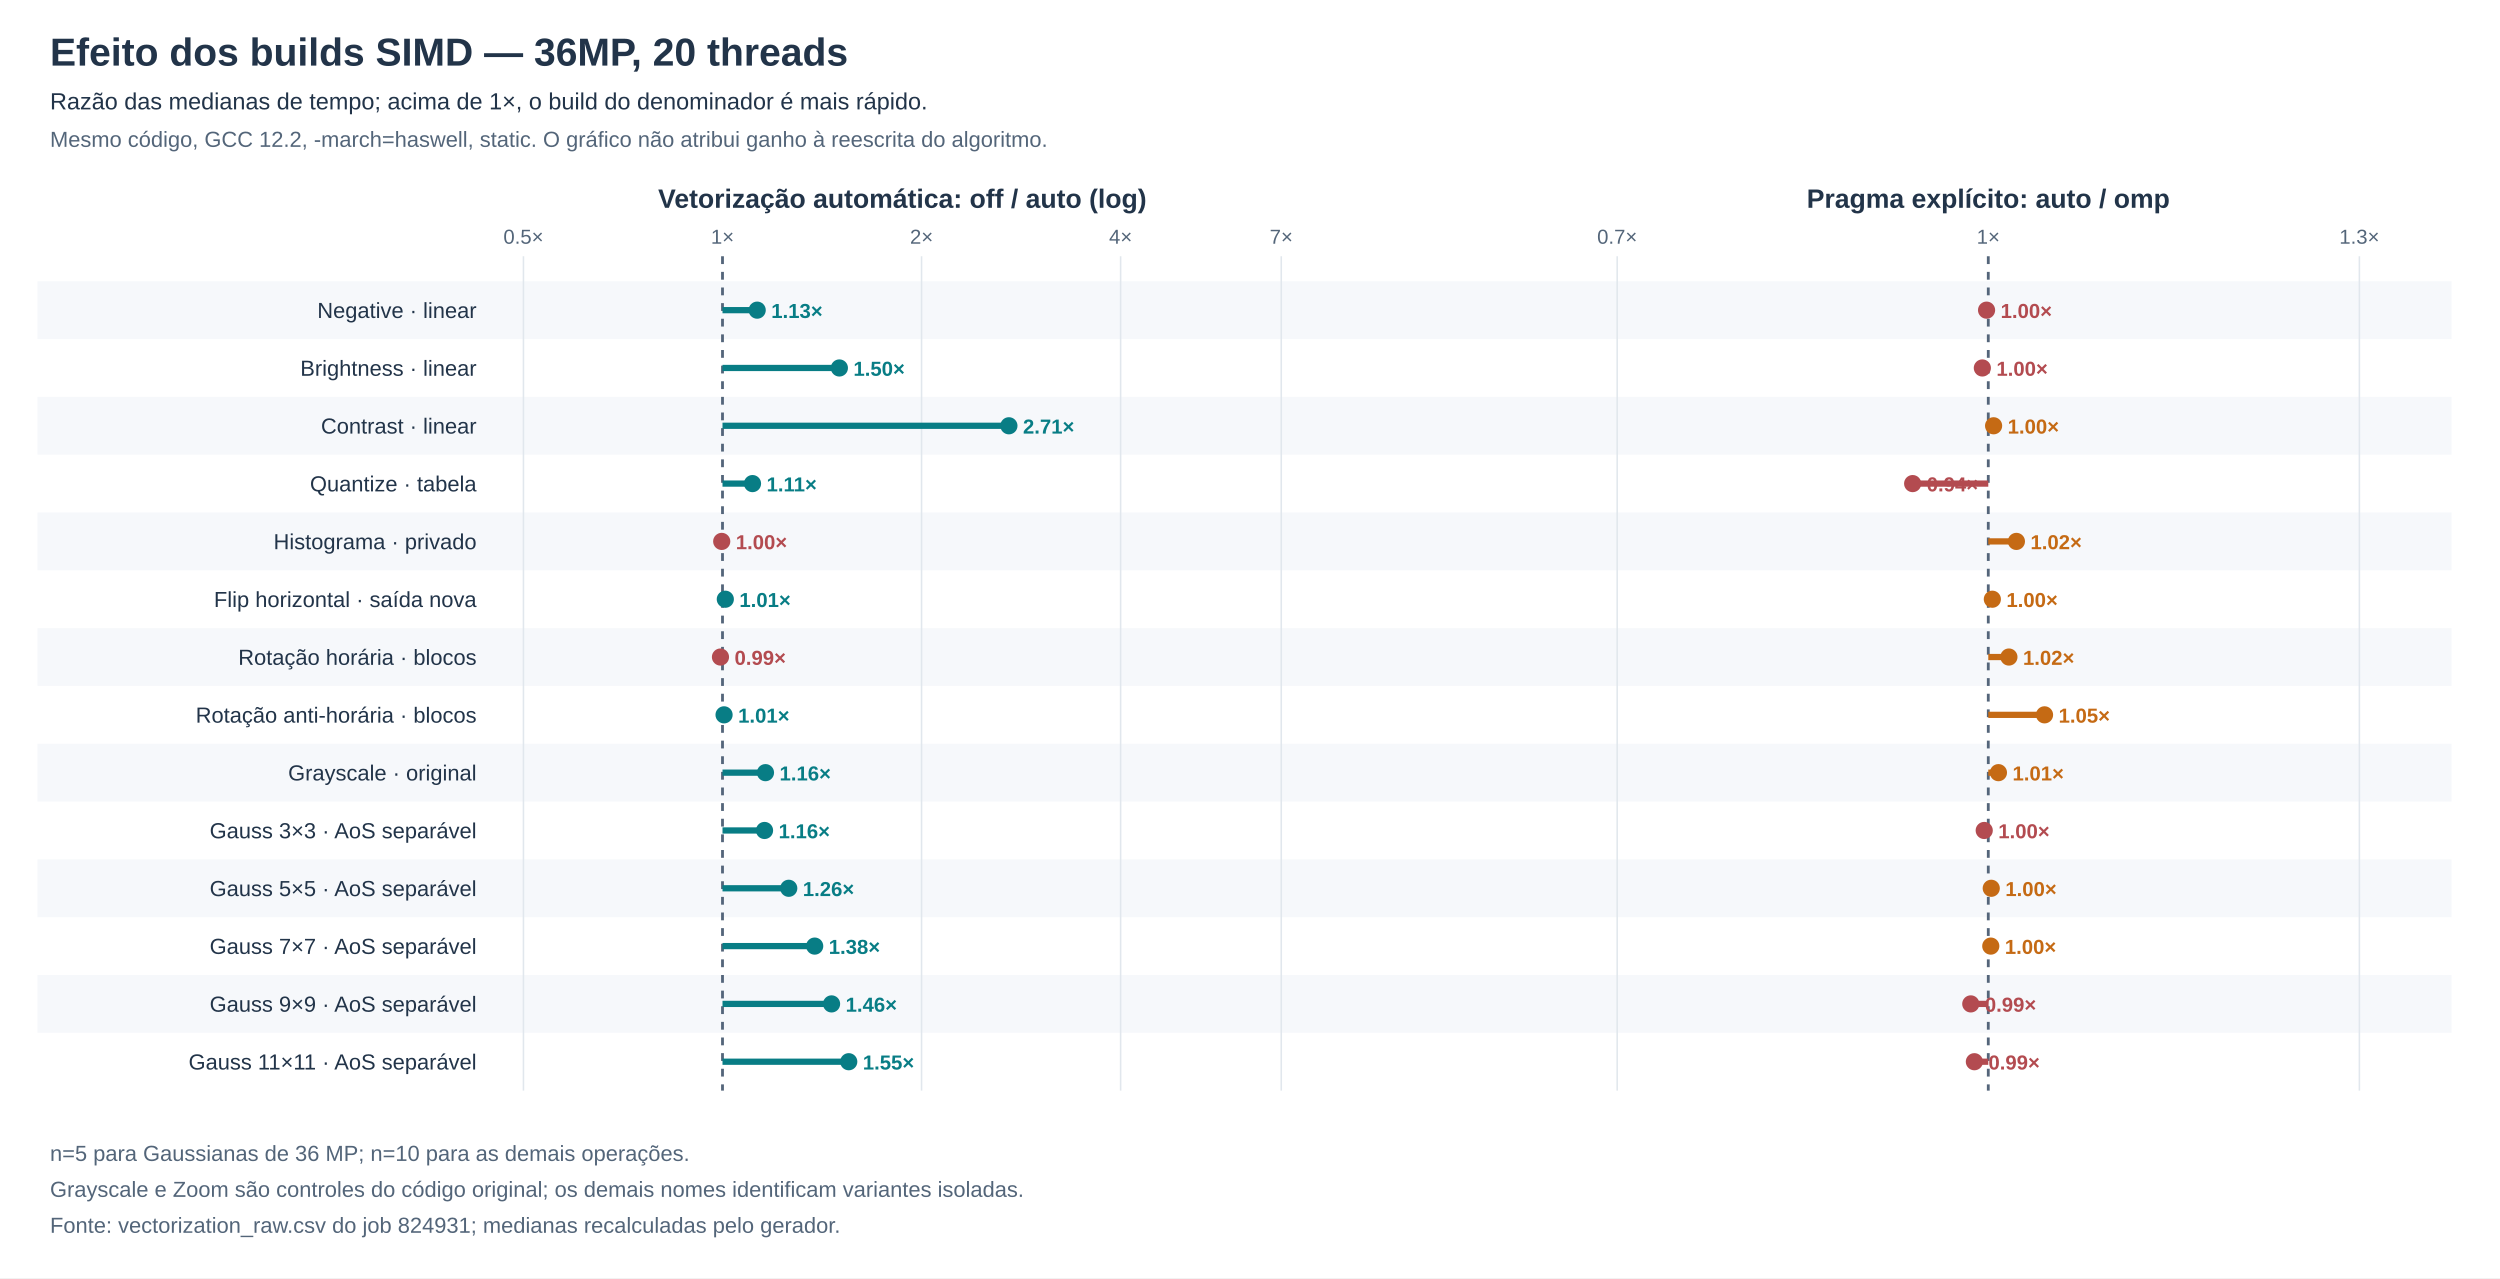
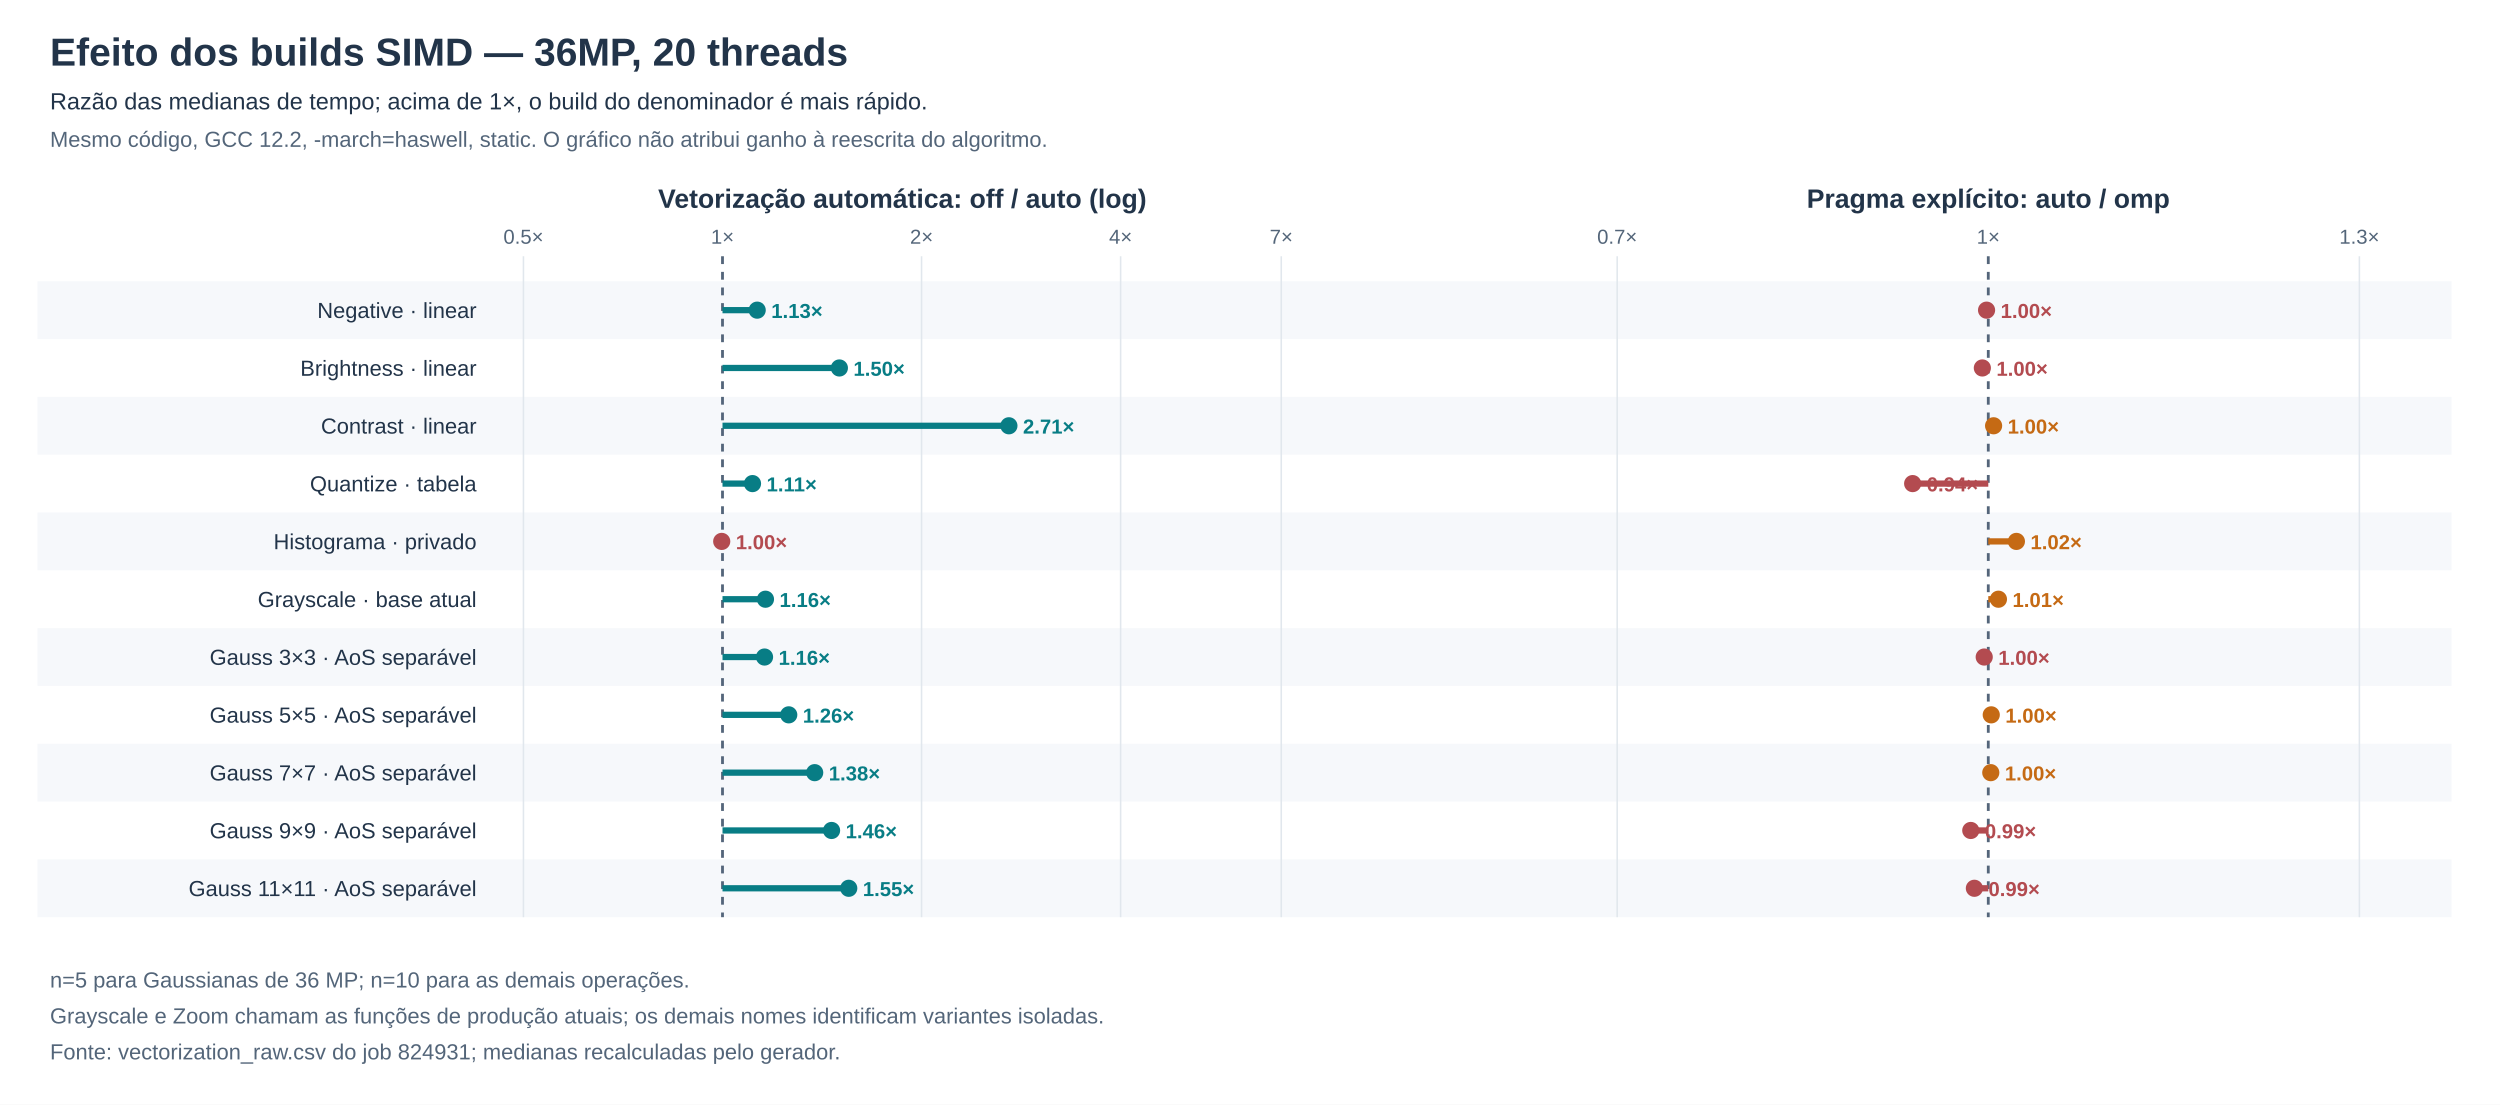
- <svg xmlns="http://www.w3.org/2000/svg" width="1600" height="818" viewBox="0 0 1600 818" role="img" aria-label="Efeito dos builds SIMD — 36MP, 20 threads">
+ <svg xmlns="http://www.w3.org/2000/svg" width="1600" height="707" viewBox="0 0 1600 707" role="img" aria-label="Efeito dos builds SIMD — 36MP, 20 threads">
  <rect width="100%" height="100%" fill="#ffffff" />
  <g font-family="Arial,Helvetica,sans-serif">
    <text x="32.0" y="42.0" text-anchor="start" font-size="25" fill="#223449" font-weight="700">Efeito dos builds SIMD — 36MP, 20 threads</text>
    <text x="32.0" y="70.0" text-anchor="start" font-size="15" fill="#223449" font-weight="400">Razão das medianas de tempo; acima de 1×, o build do denominador é mais rápido.</text>
    <text x="32.0" y="94.0" text-anchor="start" font-size="14" fill="#536579" font-weight="400">Mesmo código, GCC 12.2, -march=haswell, static. O gráfico não atribui ganho à reescrita do algoritmo.</text>
    <rect x="24" y="180.0" width="1545" height="37" fill="#f6f8fb" />
    <rect x="24" y="254.0" width="1545" height="37" fill="#f6f8fb" />
    <rect x="24" y="328.0" width="1545" height="37" fill="#f6f8fb" />
    <rect x="24" y="402.0" width="1545" height="37" fill="#f6f8fb" />
    <rect x="24" y="476.0" width="1545" height="37" fill="#f6f8fb" />
    <rect x="24" y="550.0" width="1545" height="37" fill="#f6f8fb" />
-     <rect x="24" y="624.0" width="1545" height="37" fill="#f6f8fb" />
    <text x="577.5" y="133.0" text-anchor="middle" font-size="17" fill="#223449" font-weight="700">Vetorização automática: off / auto (log)</text>
-     <line x1="335.0" y1="164" x2="335.0" y2="698" stroke="#e1e7ed" stroke-width="1" />
+     <line x1="335.0" y1="164" x2="335.0" y2="587" stroke="#e1e7ed" stroke-width="1" />
    <text x="335.0" y="156.0" text-anchor="middle" font-size="13" fill="#536579" font-weight="400">0.5×</text>
-     <line x1="462.4" y1="164" x2="462.4" y2="698" stroke="#54657a" stroke-width="1.8" stroke-dasharray="5 5" />
+     <line x1="462.4" y1="164" x2="462.4" y2="587" stroke="#54657a" stroke-width="1.8" stroke-dasharray="5 5" />
    <text x="462.4" y="156.0" text-anchor="middle" font-size="13" fill="#536579" font-weight="400">1×</text>
-     <line x1="589.8" y1="164" x2="589.8" y2="698" stroke="#e1e7ed" stroke-width="1" />
+     <line x1="589.8" y1="164" x2="589.8" y2="587" stroke="#e1e7ed" stroke-width="1" />
    <text x="589.8" y="156.0" text-anchor="middle" font-size="13" fill="#536579" font-weight="400">2×</text>
-     <line x1="717.2" y1="164" x2="717.2" y2="698" stroke="#e1e7ed" stroke-width="1" />
+     <line x1="717.2" y1="164" x2="717.2" y2="587" stroke="#e1e7ed" stroke-width="1" />
    <text x="717.2" y="156.0" text-anchor="middle" font-size="13" fill="#536579" font-weight="400">4×</text>
-     <line x1="820.0" y1="164" x2="820.0" y2="698" stroke="#e1e7ed" stroke-width="1" />
+     <line x1="820.0" y1="164" x2="820.0" y2="587" stroke="#e1e7ed" stroke-width="1" />
    <text x="820.0" y="156.0" text-anchor="middle" font-size="13" fill="#536579" font-weight="400">7×</text>
    <text x="1272.5" y="133.0" text-anchor="middle" font-size="17" fill="#223449" font-weight="700">Pragma explícito: auto / omp</text>
-     <line x1="1035.0" y1="164" x2="1035.0" y2="698" stroke="#e1e7ed" stroke-width="1" />
+     <line x1="1035.0" y1="164" x2="1035.0" y2="587" stroke="#e1e7ed" stroke-width="1" />
    <text x="1035.0" y="156.0" text-anchor="middle" font-size="13" fill="#536579" font-weight="400">0.7×</text>
-     <line x1="1272.5" y1="164" x2="1272.5" y2="698" stroke="#54657a" stroke-width="1.8" stroke-dasharray="5 5" />
+     <line x1="1272.5" y1="164" x2="1272.5" y2="587" stroke="#54657a" stroke-width="1.8" stroke-dasharray="5 5" />
    <text x="1272.5" y="156.0" text-anchor="middle" font-size="13" fill="#536579" font-weight="400">1×</text>
-     <line x1="1510.0" y1="164" x2="1510.0" y2="698" stroke="#e1e7ed" stroke-width="1" />
+     <line x1="1510.0" y1="164" x2="1510.0" y2="587" stroke="#e1e7ed" stroke-width="1" />
    <text x="1510.0" y="156.0" text-anchor="middle" font-size="13" fill="#536579" font-weight="400">1.3×</text>
    <text x="305.0" y="203.5" text-anchor="end" font-size="14" fill="#223449" font-weight="400">Negative · linear</text>
    <line x1="462.4" y1="198.5" x2="484.6" y2="198.5" stroke="#087d85" stroke-width="4" />
    <circle cx="484.6" cy="198.5" r="5.5" fill="#087d85" />
    <text x="493.6" y="203.5" text-anchor="start" font-size="13" fill="#087d85" font-weight="700">1.13×</text>
    <line x1="1272.5" y1="198.5" x2="1271.4" y2="198.5" stroke="#b34b50" stroke-width="4" />
    <circle cx="1271.4" cy="198.5" r="5.5" fill="#b34b50" />
    <text x="1280.4" y="203.5" text-anchor="start" font-size="13" fill="#b34b50" font-weight="700">1.00×</text>
    <text x="305.0" y="240.5" text-anchor="end" font-size="14" fill="#223449" font-weight="400">Brightness · linear</text>
    <line x1="462.4" y1="235.5" x2="537.2" y2="235.5" stroke="#087d85" stroke-width="4" />
    <circle cx="537.2" cy="235.5" r="5.5" fill="#087d85" />
    <text x="546.2" y="240.5" text-anchor="start" font-size="13" fill="#087d85" font-weight="700">1.50×</text>
    <line x1="1272.5" y1="235.5" x2="1268.7" y2="235.5" stroke="#b34b50" stroke-width="4" />
    <circle cx="1268.7" cy="235.5" r="5.5" fill="#b34b50" />
    <text x="1277.7" y="240.5" text-anchor="start" font-size="13" fill="#b34b50" font-weight="700">1.00×</text>
    <text x="305.0" y="277.5" text-anchor="end" font-size="14" fill="#223449" font-weight="400">Contrast · linear</text>
    <line x1="462.4" y1="272.5" x2="645.7" y2="272.5" stroke="#087d85" stroke-width="4" />
    <circle cx="645.7" cy="272.5" r="5.5" fill="#087d85" />
    <text x="654.7" y="277.5" text-anchor="start" font-size="13" fill="#087d85" font-weight="700">2.71×</text>
    <line x1="1272.5" y1="272.5" x2="1275.9" y2="272.5" stroke="#c56a14" stroke-width="4" />
    <circle cx="1275.9" cy="272.5" r="5.5" fill="#c56a14" />
    <text x="1284.9" y="277.5" text-anchor="start" font-size="13" fill="#c56a14" font-weight="700">1.00×</text>
    <text x="305.0" y="314.5" text-anchor="end" font-size="14" fill="#223449" font-weight="400">Quantize · tabela</text>
    <line x1="462.4" y1="309.5" x2="481.6" y2="309.5" stroke="#087d85" stroke-width="4" />
    <circle cx="481.6" cy="309.5" r="5.5" fill="#087d85" />
    <text x="490.6" y="314.5" text-anchor="start" font-size="13" fill="#087d85" font-weight="700">1.11×</text>
    <line x1="1272.5" y1="309.5" x2="1224.1" y2="309.5" stroke="#b34b50" stroke-width="4" />
    <circle cx="1224.1" cy="309.5" r="5.5" fill="#b34b50" />
    <text x="1233.1" y="314.5" text-anchor="start" font-size="13" fill="#b34b50" font-weight="700">0.94×</text>
    <text x="305.0" y="351.5" text-anchor="end" font-size="14" fill="#223449" font-weight="400">Histograma · privado</text>
    <line x1="462.4" y1="346.5" x2="461.9" y2="346.5" stroke="#b34b50" stroke-width="4" />
    <circle cx="461.9" cy="346.5" r="5.5" fill="#b34b50" />
    <text x="470.9" y="351.5" text-anchor="start" font-size="13" fill="#b34b50" font-weight="700">1.00×</text>
    <line x1="1272.5" y1="346.5" x2="1290.5" y2="346.5" stroke="#c56a14" stroke-width="4" />
    <circle cx="1290.5" cy="346.5" r="5.5" fill="#c56a14" />
    <text x="1299.5" y="351.5" text-anchor="start" font-size="13" fill="#c56a14" font-weight="700">1.02×</text>
-     <text x="305.0" y="388.5" text-anchor="end" font-size="14" fill="#223449" font-weight="400">Flip horizontal · saída nova</text>
-     <line x1="462.4" y1="383.5" x2="464.2" y2="383.5" stroke="#087d85" stroke-width="4" />
-     <circle cx="464.2" cy="383.5" r="5.5" fill="#087d85" />
-     <text x="473.2" y="388.5" text-anchor="start" font-size="13" fill="#087d85" font-weight="700">1.01×</text>
-     <line x1="1272.5" y1="383.5" x2="1275.1" y2="383.5" stroke="#c56a14" stroke-width="4" />
-     <circle cx="1275.1" cy="383.5" r="5.5" fill="#c56a14" />
-     <text x="1284.1" y="388.5" text-anchor="start" font-size="13" fill="#c56a14" font-weight="700">1.00×</text>
-     <text x="305.0" y="425.5" text-anchor="end" font-size="14" fill="#223449" font-weight="400">Rotação horária · blocos</text>
-     <line x1="462.4" y1="420.5" x2="461.1" y2="420.5" stroke="#b34b50" stroke-width="4" />
-     <circle cx="461.1" cy="420.5" r="5.5" fill="#b34b50" />
-     <text x="470.1" y="425.5" text-anchor="start" font-size="13" fill="#b34b50" font-weight="700">0.99×</text>
-     <line x1="1272.5" y1="420.5" x2="1285.7" y2="420.5" stroke="#c56a14" stroke-width="4" />
-     <circle cx="1285.7" cy="420.5" r="5.5" fill="#c56a14" />
-     <text x="1294.7" y="425.5" text-anchor="start" font-size="13" fill="#c56a14" font-weight="700">1.02×</text>
-     <text x="305.0" y="462.5" text-anchor="end" font-size="14" fill="#223449" font-weight="400">Rotação anti-horária · blocos</text>
-     <line x1="462.4" y1="457.5" x2="463.4" y2="457.5" stroke="#087d85" stroke-width="4" />
-     <circle cx="463.4" cy="457.5" r="5.5" fill="#087d85" />
-     <text x="472.4" y="462.5" text-anchor="start" font-size="13" fill="#087d85" font-weight="700">1.01×</text>
-     <line x1="1272.5" y1="457.5" x2="1308.5" y2="457.5" stroke="#c56a14" stroke-width="4" />
-     <circle cx="1308.5" cy="457.5" r="5.5" fill="#c56a14" />
-     <text x="1317.5" y="462.5" text-anchor="start" font-size="13" fill="#c56a14" font-weight="700">1.05×</text>
-     <text x="305.0" y="499.5" text-anchor="end" font-size="14" fill="#223449" font-weight="400">Grayscale · original</text>
-     <line x1="462.4" y1="494.5" x2="489.9" y2="494.5" stroke="#087d85" stroke-width="4" />
-     <circle cx="489.9" cy="494.5" r="5.5" fill="#087d85" />
-     <text x="498.9" y="499.5" text-anchor="start" font-size="13" fill="#087d85" font-weight="700">1.16×</text>
-     <line x1="1272.5" y1="494.5" x2="1279.0" y2="494.5" stroke="#c56a14" stroke-width="4" />
-     <circle cx="1279.0" cy="494.5" r="5.5" fill="#c56a14" />
-     <text x="1288.0" y="499.5" text-anchor="start" font-size="13" fill="#c56a14" font-weight="700">1.01×</text>
-     <text x="305.0" y="536.5" text-anchor="end" font-size="14" fill="#223449" font-weight="400">Gauss 3×3 · AoS separável</text>
-     <line x1="462.4" y1="531.5" x2="489.3" y2="531.5" stroke="#087d85" stroke-width="4" />
-     <circle cx="489.3" cy="531.5" r="5.5" fill="#087d85" />
-     <text x="498.3" y="536.5" text-anchor="start" font-size="13" fill="#087d85" font-weight="700">1.16×</text>
-     <line x1="1272.5" y1="531.5" x2="1269.9" y2="531.5" stroke="#b34b50" stroke-width="4" />
-     <circle cx="1269.9" cy="531.5" r="5.5" fill="#b34b50" />
-     <text x="1278.9" y="536.5" text-anchor="start" font-size="13" fill="#b34b50" font-weight="700">1.00×</text>
-     <text x="305.0" y="573.5" text-anchor="end" font-size="14" fill="#223449" font-weight="400">Gauss 5×5 · AoS separável</text>
-     <line x1="462.4" y1="568.5" x2="504.8" y2="568.5" stroke="#087d85" stroke-width="4" />
-     <circle cx="504.8" cy="568.5" r="5.5" fill="#087d85" />
-     <text x="513.8" y="573.5" text-anchor="start" font-size="13" fill="#087d85" font-weight="700">1.26×</text>
-     <line x1="1272.5" y1="568.5" x2="1274.4" y2="568.5" stroke="#c56a14" stroke-width="4" />
-     <circle cx="1274.4" cy="568.5" r="5.5" fill="#c56a14" />
-     <text x="1283.4" y="573.5" text-anchor="start" font-size="13" fill="#c56a14" font-weight="700">1.00×</text>
-     <text x="305.0" y="610.5" text-anchor="end" font-size="14" fill="#223449" font-weight="400">Gauss 7×7 · AoS separável</text>
-     <line x1="462.4" y1="605.5" x2="521.4" y2="605.5" stroke="#087d85" stroke-width="4" />
-     <circle cx="521.4" cy="605.5" r="5.5" fill="#087d85" />
-     <text x="530.4" y="610.5" text-anchor="start" font-size="13" fill="#087d85" font-weight="700">1.38×</text>
-     <line x1="1272.5" y1="605.5" x2="1274.1" y2="605.5" stroke="#c56a14" stroke-width="4" />
-     <circle cx="1274.1" cy="605.5" r="5.5" fill="#c56a14" />
-     <text x="1283.1" y="610.5" text-anchor="start" font-size="13" fill="#c56a14" font-weight="700">1.00×</text>
-     <text x="305.0" y="647.5" text-anchor="end" font-size="14" fill="#223449" font-weight="400">Gauss 9×9 · AoS separável</text>
-     <line x1="462.4" y1="642.5" x2="532.2" y2="642.5" stroke="#087d85" stroke-width="4" />
-     <circle cx="532.2" cy="642.5" r="5.5" fill="#087d85" />
-     <text x="541.2" y="647.5" text-anchor="start" font-size="13" fill="#087d85" font-weight="700">1.46×</text>
-     <line x1="1272.5" y1="642.5" x2="1261.3" y2="642.5" stroke="#b34b50" stroke-width="4" />
-     <circle cx="1261.3" cy="642.5" r="5.5" fill="#b34b50" />
-     <text x="1270.3" y="647.5" text-anchor="start" font-size="13" fill="#b34b50" font-weight="700">0.99×</text>
-     <text x="305.0" y="684.5" text-anchor="end" font-size="14" fill="#223449" font-weight="400">Gauss 11×11 · AoS separável</text>
-     <line x1="462.4" y1="679.5" x2="543.2" y2="679.5" stroke="#087d85" stroke-width="4" />
-     <circle cx="543.2" cy="679.5" r="5.5" fill="#087d85" />
-     <text x="552.2" y="684.5" text-anchor="start" font-size="13" fill="#087d85" font-weight="700">1.55×</text>
-     <line x1="1272.5" y1="679.5" x2="1263.6" y2="679.5" stroke="#b34b50" stroke-width="4" />
-     <circle cx="1263.6" cy="679.5" r="5.5" fill="#b34b50" />
-     <text x="1272.6" y="684.5" text-anchor="start" font-size="13" fill="#b34b50" font-weight="700">0.99×</text>
-     <text x="32.0" y="743.0" text-anchor="start" font-size="14" fill="#536579" font-weight="400">n=5 para Gaussianas de 36 MP; n=10 para as demais operações.</text>
-     <text x="32.0" y="766.0" text-anchor="start" font-size="14" fill="#536579" font-weight="400">Grayscale e Zoom são controles do código original; os demais nomes identificam variantes isoladas.</text>
-     <text x="32.0" y="789.0" text-anchor="start" font-size="14" fill="#536579" font-weight="400">Fonte: vectorization_raw.csv do job 824931; medianas recalculadas pelo gerador.</text>
+     <text x="305.0" y="388.5" text-anchor="end" font-size="14" fill="#223449" font-weight="400">Grayscale · base atual</text>
+     <line x1="462.4" y1="383.5" x2="489.9" y2="383.5" stroke="#087d85" stroke-width="4" />
+     <circle cx="489.9" cy="383.5" r="5.5" fill="#087d85" />
+     <text x="498.9" y="388.5" text-anchor="start" font-size="13" fill="#087d85" font-weight="700">1.16×</text>
+     <line x1="1272.5" y1="383.5" x2="1279.0" y2="383.5" stroke="#c56a14" stroke-width="4" />
+     <circle cx="1279.0" cy="383.5" r="5.5" fill="#c56a14" />
+     <text x="1288.0" y="388.5" text-anchor="start" font-size="13" fill="#c56a14" font-weight="700">1.01×</text>
+     <text x="305.0" y="425.5" text-anchor="end" font-size="14" fill="#223449" font-weight="400">Gauss 3×3 · AoS separável</text>
+     <line x1="462.4" y1="420.5" x2="489.3" y2="420.5" stroke="#087d85" stroke-width="4" />
+     <circle cx="489.3" cy="420.5" r="5.5" fill="#087d85" />
+     <text x="498.3" y="425.5" text-anchor="start" font-size="13" fill="#087d85" font-weight="700">1.16×</text>
+     <line x1="1272.5" y1="420.5" x2="1269.9" y2="420.5" stroke="#b34b50" stroke-width="4" />
+     <circle cx="1269.9" cy="420.5" r="5.5" fill="#b34b50" />
+     <text x="1278.9" y="425.5" text-anchor="start" font-size="13" fill="#b34b50" font-weight="700">1.00×</text>
+     <text x="305.0" y="462.5" text-anchor="end" font-size="14" fill="#223449" font-weight="400">Gauss 5×5 · AoS separável</text>
+     <line x1="462.4" y1="457.5" x2="504.8" y2="457.5" stroke="#087d85" stroke-width="4" />
+     <circle cx="504.8" cy="457.5" r="5.5" fill="#087d85" />
+     <text x="513.8" y="462.5" text-anchor="start" font-size="13" fill="#087d85" font-weight="700">1.26×</text>
+     <line x1="1272.5" y1="457.5" x2="1274.4" y2="457.5" stroke="#c56a14" stroke-width="4" />
+     <circle cx="1274.4" cy="457.5" r="5.5" fill="#c56a14" />
+     <text x="1283.4" y="462.5" text-anchor="start" font-size="13" fill="#c56a14" font-weight="700">1.00×</text>
+     <text x="305.0" y="499.5" text-anchor="end" font-size="14" fill="#223449" font-weight="400">Gauss 7×7 · AoS separável</text>
+     <line x1="462.4" y1="494.5" x2="521.4" y2="494.5" stroke="#087d85" stroke-width="4" />
+     <circle cx="521.4" cy="494.5" r="5.5" fill="#087d85" />
+     <text x="530.4" y="499.5" text-anchor="start" font-size="13" fill="#087d85" font-weight="700">1.38×</text>
+     <line x1="1272.5" y1="494.5" x2="1274.1" y2="494.5" stroke="#c56a14" stroke-width="4" />
+     <circle cx="1274.1" cy="494.5" r="5.5" fill="#c56a14" />
+     <text x="1283.1" y="499.5" text-anchor="start" font-size="13" fill="#c56a14" font-weight="700">1.00×</text>
+     <text x="305.0" y="536.5" text-anchor="end" font-size="14" fill="#223449" font-weight="400">Gauss 9×9 · AoS separável</text>
+     <line x1="462.4" y1="531.5" x2="532.2" y2="531.5" stroke="#087d85" stroke-width="4" />
+     <circle cx="532.2" cy="531.5" r="5.5" fill="#087d85" />
+     <text x="541.2" y="536.5" text-anchor="start" font-size="13" fill="#087d85" font-weight="700">1.46×</text>
+     <line x1="1272.5" y1="531.5" x2="1261.3" y2="531.5" stroke="#b34b50" stroke-width="4" />
+     <circle cx="1261.3" cy="531.5" r="5.5" fill="#b34b50" />
+     <text x="1270.3" y="536.5" text-anchor="start" font-size="13" fill="#b34b50" font-weight="700">0.99×</text>
+     <text x="305.0" y="573.5" text-anchor="end" font-size="14" fill="#223449" font-weight="400">Gauss 11×11 · AoS separável</text>
+     <line x1="462.4" y1="568.5" x2="543.2" y2="568.5" stroke="#087d85" stroke-width="4" />
+     <circle cx="543.2" cy="568.5" r="5.5" fill="#087d85" />
+     <text x="552.2" y="573.5" text-anchor="start" font-size="13" fill="#087d85" font-weight="700">1.55×</text>
+     <line x1="1272.5" y1="568.5" x2="1263.6" y2="568.5" stroke="#b34b50" stroke-width="4" />
+     <circle cx="1263.6" cy="568.5" r="5.5" fill="#b34b50" />
+     <text x="1272.6" y="573.5" text-anchor="start" font-size="13" fill="#b34b50" font-weight="700">0.99×</text>
+     <text x="32.0" y="632.0" text-anchor="start" font-size="14" fill="#536579" font-weight="400">n=5 para Gaussianas de 36 MP; n=10 para as demais operações.</text>
+     <text x="32.0" y="655.0" text-anchor="start" font-size="14" fill="#536579" font-weight="400">Grayscale e Zoom chamam as funções de produção atuais; os demais nomes identificam variantes isoladas.</text>
+     <text x="32.0" y="678.0" text-anchor="start" font-size="14" fill="#536579" font-weight="400">Fonte: vectorization_raw.csv do job 824931; medianas recalculadas pelo gerador.</text>
  </g>
</svg>
